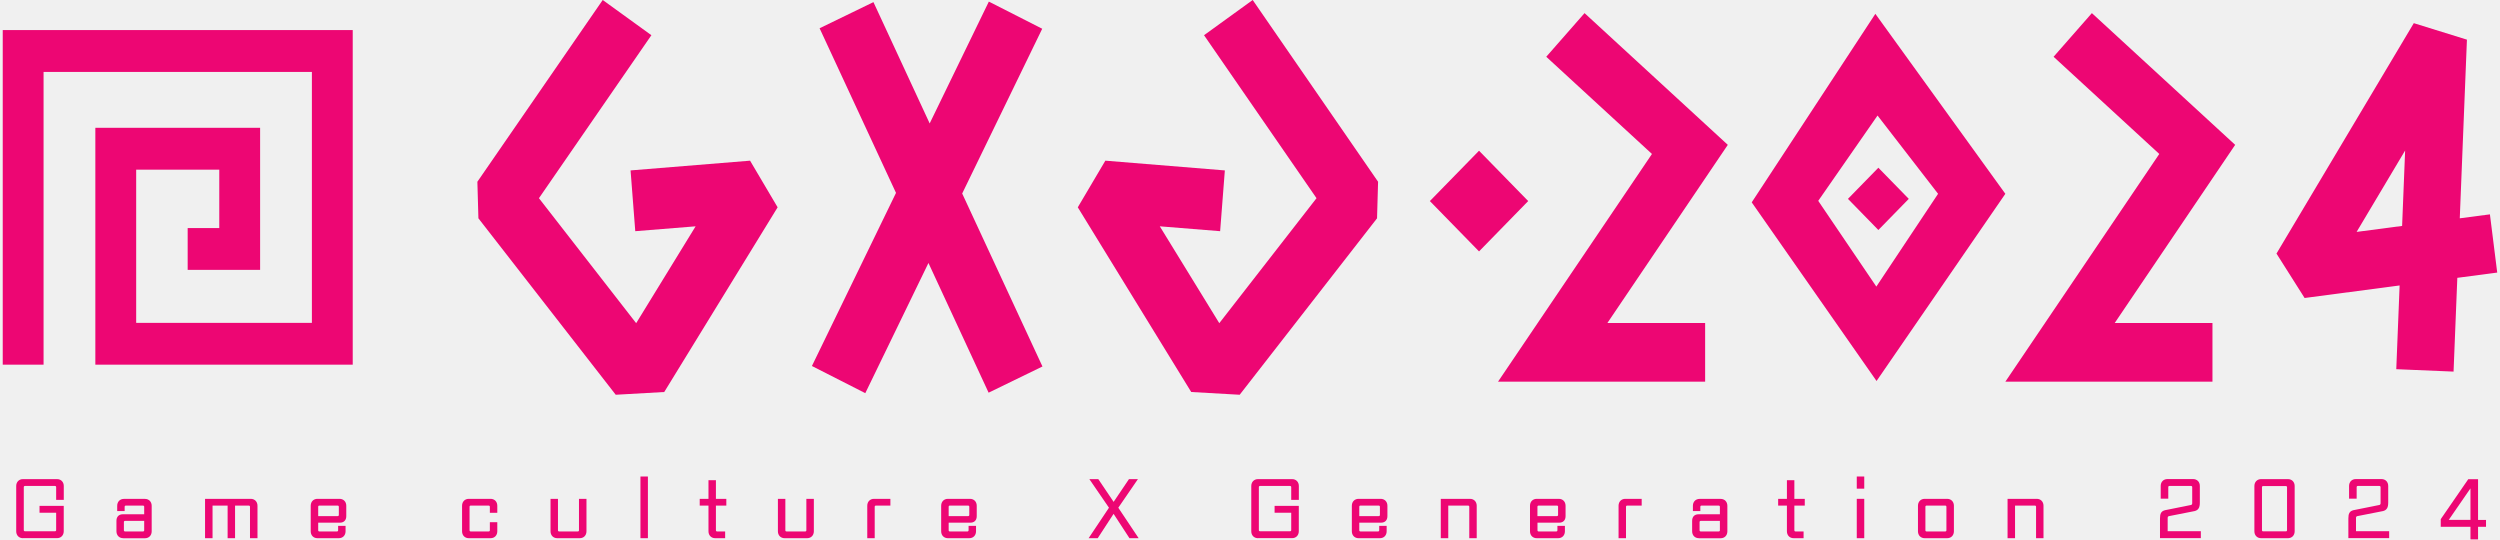
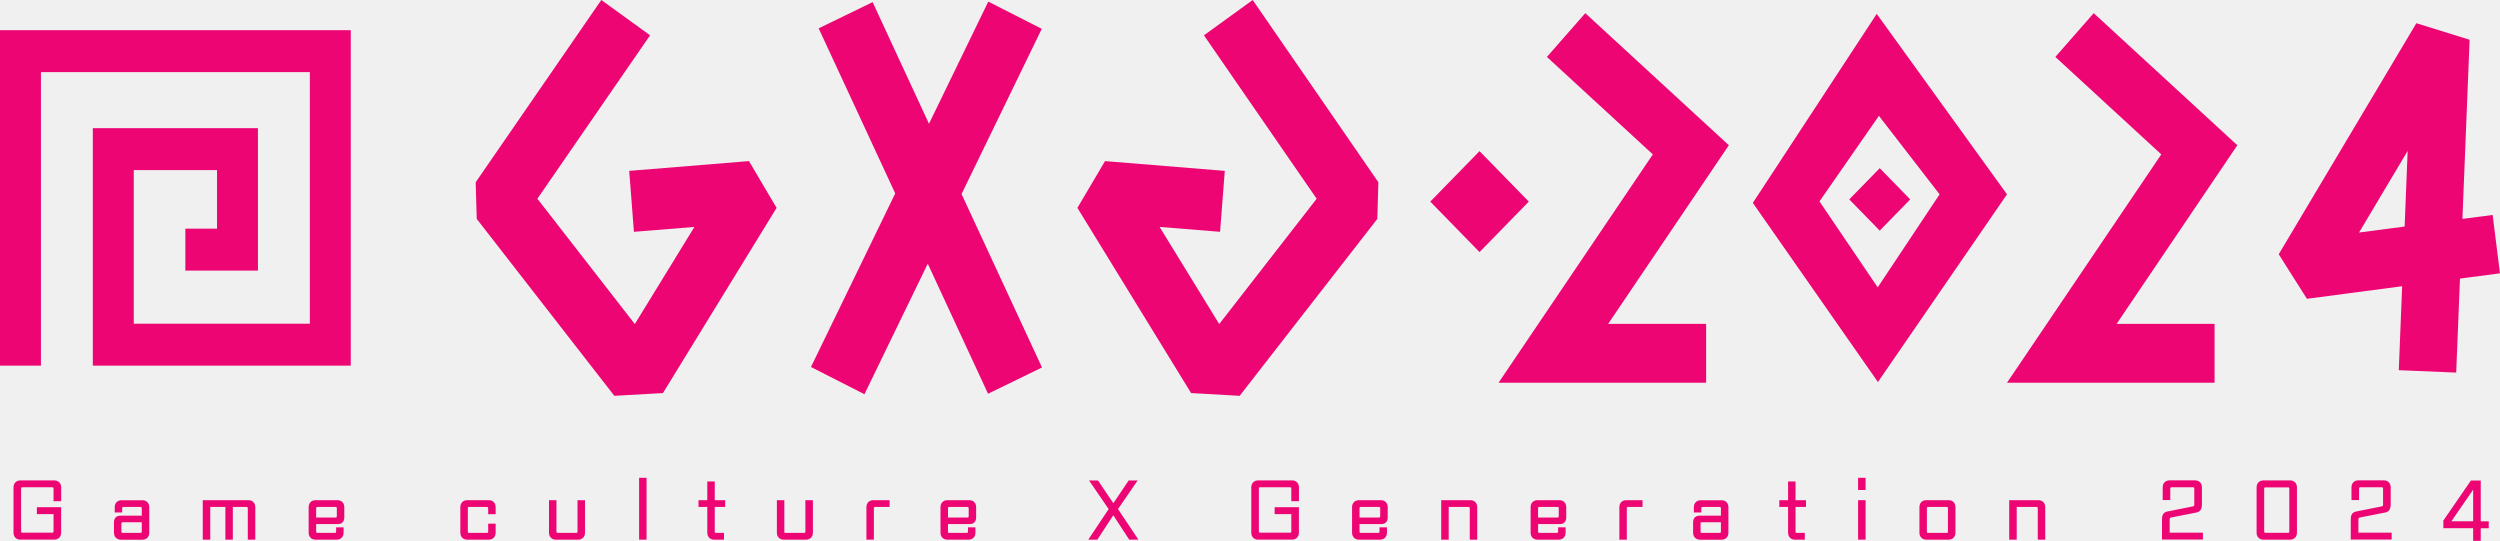
- <svg xmlns="http://www.w3.org/2000/svg" width="343" height="74" viewBox="0 0 343 74" fill="none">
-   <g clip-path="url(#clip0_247_5204)">
-     <path d="M48.394 50.03H13.081V17.537H35.688V37.026H25.748V31.289H30.085V23.275H18.684V44.293H42.791V9.867H5.978V50.03H0.375V4.129H48.394V50.03Z" fill="#ED0673" />
-     <path d="M86.513 23.381L87.159 31.719L95.438 31.051L87.282 44.339L73.943 27.192L89.37 4.831L82.693 0L65.496 24.936L65.638 29.952L84.477 54.16L91.134 53.783L106.69 28.443L102.909 22.044L86.513 23.381Z" fill="#ED0673" />
-     <path d="M165.193 4.831L180.626 27.192L167.287 44.339L159.124 31.051L167.403 31.719L168.049 23.381L151.653 22.044L147.872 28.443L163.435 53.783L170.085 54.16L188.931 29.952L189.073 24.936L171.869 0L165.193 4.831Z" fill="#ED0673" />
-     <path d="M142.992 3.944L135.67 0.219L127.552 16.935L119.836 0.291L112.448 3.878L122.931 26.465L111.395 50.216L118.718 53.942L127.384 36.08L135.637 53.876L143.025 50.282L132.012 26.551L142.992 3.944Z" fill="#ED0673" />
-     <path d="M217.4 1.8L212.146 7.789L226.649 21.124L205.528 52.367H233.945V44.313H220.535L237.054 19.873L217.4 1.8Z" fill="#ED0673" />
-     <path d="M287.005 1.8L281.751 7.789L296.254 21.124L275.133 52.367H303.55V44.313H290.14L306.665 19.873L287.005 1.8Z" fill="#ED0673" />
-     <path d="M257.711 23.012L253.539 27.284L257.711 31.556L261.883 27.284L257.711 23.012Z" fill="#ED0673" />
-     <path d="M257.302 1.893L240.336 27.762L257.463 52.274L275.133 26.59L257.295 1.893H257.302ZM257.431 39.316L249.462 27.557L257.599 15.85L265.904 26.59L257.431 39.323V39.316Z" fill="#ED0673" />
-     <path d="M202.923 20.679L196.178 27.586L202.923 34.493L209.668 27.586L202.923 20.679Z" fill="#ED0673" />
-     <path d="M341.623 29.409L337.481 29.952L338.463 5.44L331.173 3.177L312.333 34.79L316.192 40.885L329.228 39.164L328.769 50.653L336.628 50.983L337.145 38.118L342.619 37.397L341.617 29.409H341.623ZM329.564 30.998L323.327 31.818L329.984 20.648L329.57 30.991L329.564 30.998Z" fill="#ED0673" />
-     <path d="M3.148 73.841C2.605 73.841 2.224 73.451 2.224 72.895V66.681C2.224 66.125 2.605 65.735 3.148 65.735H7.827C8.37 65.735 8.751 66.125 8.751 66.681V68.58H7.704V66.84C7.704 66.74 7.646 66.674 7.543 66.674H3.426C3.329 66.674 3.264 66.734 3.264 66.84V72.723C3.264 72.829 3.322 72.888 3.426 72.888H7.543C7.646 72.888 7.704 72.829 7.704 72.723V70.347H5.423V69.401H8.745V72.888C8.745 73.444 8.363 73.835 7.821 73.835H3.141L3.148 73.841Z" fill="#ED0673" />
-     <path d="M16.901 73.841C16.358 73.841 15.977 73.451 15.977 72.895V71.452C15.977 70.896 16.306 70.559 16.849 70.559H19.783V69.533C19.783 69.434 19.725 69.368 19.622 69.368H17.263C17.159 69.368 17.101 69.427 17.101 69.533V70.122H16.08V69.394C16.08 68.838 16.461 68.448 17.004 68.448H19.887C20.43 68.448 20.811 68.838 20.811 69.394V72.901C20.811 73.457 20.43 73.848 19.887 73.848H16.907L16.901 73.841ZM19.783 71.466H17.159C17.056 71.466 16.998 71.525 16.998 71.631V72.749C16.998 72.855 17.056 72.915 17.159 72.915H19.622C19.725 72.915 19.783 72.855 19.783 72.749V71.466Z" fill="#ED0673" />
-     <path d="M34.299 73.841V69.533C34.299 69.434 34.241 69.367 34.137 69.367H32.25V73.841H31.229V69.367H29.161V73.841H28.133V68.441H34.402C34.945 68.441 35.327 68.831 35.327 69.387V73.841H34.305H34.299Z" fill="#ED0673" />
-     <path d="M43.554 73.841C43.011 73.841 42.63 73.451 42.63 72.895V69.387C42.63 68.831 43.011 68.441 43.554 68.441H46.585C47.128 68.441 47.509 68.831 47.509 69.387V70.817C47.509 71.373 47.18 71.71 46.637 71.71H43.657V72.749C43.657 72.855 43.716 72.915 43.819 72.915H46.23C46.333 72.915 46.391 72.855 46.391 72.749V72.153H47.412V72.895C47.412 73.451 47.031 73.841 46.488 73.841H43.554ZM46.488 69.533C46.488 69.434 46.43 69.367 46.327 69.367H43.819C43.716 69.367 43.657 69.427 43.657 69.533V70.81H46.327C46.43 70.81 46.488 70.751 46.488 70.645V69.533Z" fill="#ED0673" />
-     <path d="M64.319 73.841C63.776 73.841 63.395 73.451 63.395 72.895V69.387C63.395 68.831 63.776 68.441 64.319 68.441H67.305C67.848 68.441 68.229 68.831 68.229 69.387V70.353H67.208V69.533C67.208 69.434 67.15 69.367 67.047 69.367H64.584C64.481 69.367 64.423 69.427 64.423 69.533V72.749C64.423 72.855 64.481 72.915 64.584 72.915H67.047C67.15 72.915 67.208 72.855 67.208 72.749V71.65H68.229V72.895C68.229 73.451 67.848 73.841 67.305 73.841H64.319Z" fill="#ED0673" />
-     <path d="M76.457 73.841C75.914 73.841 75.533 73.451 75.533 72.895V68.441H76.554V72.749C76.554 72.855 76.612 72.915 76.715 72.915H79.275C79.378 72.915 79.436 72.855 79.436 72.749V68.441H80.464V72.895C80.464 73.451 80.083 73.841 79.54 73.841H76.457Z" fill="#ED0673" />
-     <path d="M87.87 73.841V65.377H88.891V73.841H87.87Z" fill="#ED0673" />
-     <path d="M98.127 73.841C97.584 73.841 97.203 73.451 97.203 72.895V69.368H96.001V68.441H97.203V65.88H98.224V68.441H99.652V69.368H98.224V72.749C98.224 72.855 98.282 72.915 98.385 72.915H99.49V73.841H98.127Z" fill="#ED0673" />
-     <path d="M107.653 73.841C107.11 73.841 106.729 73.451 106.729 72.895V68.441H107.75V72.749C107.75 72.855 107.808 72.915 107.911 72.915H110.471C110.574 72.915 110.632 72.855 110.632 72.749V68.441H111.66V72.895C111.66 73.451 111.278 73.841 110.736 73.841H107.653Z" fill="#ED0673" />
-     <path d="M118.989 73.841V69.387C118.989 68.831 119.37 68.441 119.913 68.441H122.162V69.367H120.171C120.068 69.367 120.01 69.427 120.01 69.533V73.841H118.989Z" fill="#ED0673" />
-     <path d="M130.053 73.841C129.51 73.841 129.129 73.451 129.129 72.895V69.387C129.129 68.831 129.51 68.441 130.053 68.441H133.084C133.627 68.441 134.008 68.831 134.008 69.387V70.817C134.008 71.373 133.679 71.71 133.136 71.71H130.157V72.749C130.157 72.855 130.215 72.915 130.318 72.915H132.729C132.826 72.915 132.89 72.855 132.89 72.749V72.153H133.911V72.895C133.911 73.451 133.53 73.841 132.987 73.841H130.053ZM132.987 69.533C132.987 69.434 132.929 69.367 132.826 69.367H130.318C130.215 69.367 130.157 69.427 130.157 69.533V70.81H132.826C132.929 70.81 132.987 70.751 132.987 70.645V69.533Z" fill="#ED0673" />
-     <path d="M154.962 73.841L152.784 70.499L150.606 73.841H149.358L152.15 69.659L149.462 65.741H150.69L152.79 68.858L154.891 65.741H156.119L153.43 69.659L156.222 73.841H154.975H154.962Z" fill="#ED0673" />
-     <path d="M172.599 73.841C172.056 73.841 171.675 73.451 171.675 72.895V66.681C171.675 66.125 172.056 65.735 172.599 65.735H177.278C177.821 65.735 178.202 66.125 178.202 66.681V68.58H177.155V66.84C177.155 66.74 177.097 66.674 176.994 66.674H172.877C172.774 66.674 172.715 66.734 172.715 66.84V72.723C172.715 72.829 172.774 72.888 172.877 72.888H176.994C177.097 72.888 177.155 72.829 177.155 72.723V70.347H174.874V69.401H178.196V72.888C178.196 73.444 177.815 73.835 177.272 73.835H172.593L172.599 73.841Z" fill="#ED0673" />
-     <path d="M186.397 73.841C185.854 73.841 185.473 73.451 185.473 72.895V69.387C185.473 68.831 185.854 68.441 186.397 68.441H189.428C189.971 68.441 190.353 68.831 190.353 69.387V70.817C190.353 71.373 190.023 71.71 189.48 71.71H186.494V72.749C186.494 72.855 186.552 72.915 186.656 72.915H189.067C189.17 72.915 189.228 72.855 189.228 72.749V72.153H190.249V72.895C190.249 73.451 189.868 73.841 189.325 73.841H186.391H186.397ZM189.325 69.533C189.325 69.434 189.267 69.367 189.163 69.367H186.656C186.552 69.367 186.494 69.427 186.494 69.533V70.81H189.163C189.26 70.81 189.325 70.751 189.325 70.645V69.533Z" fill="#ED0673" />
-     <path d="M201.585 73.841V69.533C201.585 69.434 201.527 69.367 201.423 69.367H198.702V73.841H197.675V68.441H201.682C202.225 68.441 202.606 68.831 202.606 69.387V73.841H201.585Z" fill="#ED0673" />
-     <path d="M210.84 73.841C210.297 73.841 209.916 73.451 209.916 72.895V69.387C209.916 68.831 210.297 68.441 210.84 68.441H213.871C214.414 68.441 214.795 68.831 214.795 69.387V70.817C214.795 71.373 214.465 71.71 213.923 71.71H210.943V72.749C210.943 72.855 211.001 72.915 211.105 72.915H213.515C213.619 72.915 213.677 72.855 213.677 72.749V72.153H214.705V72.895C214.705 73.451 214.323 73.841 213.78 73.841H210.846H210.84ZM213.774 69.533C213.774 69.434 213.716 69.367 213.612 69.367H211.098C210.995 69.367 210.937 69.427 210.937 69.533V70.81H213.606C213.703 70.81 213.767 70.751 213.767 70.645V69.533H213.774Z" fill="#ED0673" />
-     <path d="M222.066 73.841V69.387C222.066 68.831 222.447 68.441 222.99 68.441H225.239V69.367H223.249C223.152 69.367 223.087 69.427 223.087 69.533V73.841H222.066Z" fill="#ED0673" />
-     <path d="M233.085 73.841C232.542 73.841 232.161 73.451 232.161 72.895V71.452C232.161 70.896 232.491 70.559 233.034 70.559H235.968V69.533C235.968 69.434 235.91 69.368 235.806 69.368H233.447C233.35 69.368 233.286 69.427 233.286 69.533V70.122H232.265V69.394C232.265 68.838 232.646 68.448 233.189 68.448H236.071C236.614 68.448 236.995 68.838 236.995 69.394V72.901C236.995 73.457 236.614 73.848 236.071 73.848H233.092L233.085 73.841ZM235.968 71.466H233.344C233.24 71.466 233.182 71.525 233.182 71.631V72.749C233.182 72.855 233.24 72.915 233.344 72.915H235.806C235.91 72.915 235.968 72.855 235.968 72.749V71.466Z" fill="#ED0673" />
-     <path d="M246.089 73.841C245.546 73.841 245.165 73.451 245.165 72.895V69.368H243.962V68.441H245.165V65.88H246.186V68.441H247.614V69.368H246.186V72.749C246.186 72.855 246.244 72.915 246.347 72.915H247.452V73.841H246.089Z" fill="#ED0673" />
-     <path d="M254.749 67.045V65.377H255.776V67.045H254.749ZM254.749 73.841V68.441H255.776V73.841H254.749Z" fill="#ED0673" />
-     <path d="M264.069 73.841C263.526 73.841 263.145 73.451 263.145 72.895V69.387C263.145 68.831 263.526 68.441 264.069 68.441H267.152C267.694 68.441 268.076 68.831 268.076 69.387V72.895C268.076 73.451 267.694 73.841 267.152 73.841H264.069ZM267.048 69.533C267.048 69.434 266.99 69.367 266.887 69.367H264.327C264.224 69.367 264.166 69.427 264.166 69.533V72.749C264.166 72.855 264.224 72.915 264.327 72.915H266.887C266.984 72.915 267.048 72.855 267.048 72.749V69.533Z" fill="#ED0673" />
-     <path d="M279.347 73.841V69.533C279.347 69.434 279.288 69.367 279.185 69.367H276.464V73.841H275.437V68.441H279.444C279.986 68.441 280.368 68.831 280.368 69.387V73.841H279.347Z" fill="#ED0673" />
-     <path d="M296.351 73.841V71.135C296.351 70.479 296.499 70.148 297.023 70.003L300.61 69.281C300.732 69.248 300.771 69.156 300.771 69.023V66.84C300.771 66.74 300.713 66.674 300.61 66.674H297.65C297.546 66.674 297.488 66.734 297.488 66.84V68.421H296.448V66.674C296.448 66.118 296.829 65.728 297.372 65.728H300.894C301.437 65.728 301.818 66.118 301.818 66.674V68.964C301.818 69.619 301.637 69.97 301.127 70.115L297.566 70.817C297.456 70.85 297.404 70.929 297.404 71.062V72.882H301.954V73.828H296.364L296.351 73.841Z" fill="#ED0673" />
-     <path d="M310.226 73.841C309.684 73.841 309.302 73.451 309.302 72.895V66.681C309.302 66.125 309.684 65.735 310.226 65.735H313.904C314.447 65.735 314.828 66.125 314.828 66.681V72.895C314.828 73.451 314.447 73.841 313.904 73.841H310.226ZM313.781 66.853C313.781 66.754 313.723 66.688 313.619 66.688H310.504C310.401 66.688 310.343 66.747 310.343 66.853V72.736C310.343 72.842 310.401 72.902 310.504 72.902H313.619C313.723 72.902 313.781 72.842 313.781 72.736V66.853Z" fill="#ED0673" />
-     <path d="M322.196 73.841V71.135C322.196 70.479 322.344 70.148 322.868 70.003L326.455 69.281C326.578 69.248 326.616 69.156 326.616 69.023V66.84C326.616 66.74 326.558 66.674 326.455 66.674H323.495C323.391 66.674 323.333 66.734 323.333 66.84V68.421H322.293V66.674C322.293 66.118 322.674 65.728 323.217 65.728H326.739C327.282 65.728 327.663 66.118 327.663 66.674V68.964C327.663 69.619 327.482 69.97 326.972 70.115L323.404 70.817C323.294 70.85 323.243 70.929 323.243 71.062V72.882H327.793V73.828H322.202L322.196 73.841Z" fill="#ED0673" />
-     <path d="M338.948 74V72.273H334.87V71.227L338.644 65.748H339.989V71.333H341.081V72.28H339.989V74.007H338.942L338.948 74ZM338.948 67.005L335.969 71.327H338.948V67.005Z" fill="#ED0673" />
+ <svg xmlns="http://www.w3.org/2000/svg" width="490" height="106" viewBox="0 0 490 106" fill="none">
+   <g clip-path="url(#clip0_434_4602)">
+     <path d="M68.749 71.665H18.191V25.121H50.558V53.038H36.327V44.819H42.536V33.339H26.214V63.446H60.727V14.134H8.022V71.665H0V5.915H68.749V71.665Z" fill="#ED0673" />
+     <path d="M123.324 33.491L124.249 45.435L136.102 44.478L124.425 63.513L105.327 38.951L127.414 6.92L117.856 0L93.233 35.719L93.437 42.904L120.409 77.58L129.94 77.04L152.212 40.743L146.799 31.576L123.324 33.491Z" fill="#ED0673" />
+     <path d="M235.97 6.92L258.066 38.951L238.968 63.513L227.281 44.478L239.134 45.435L240.06 33.491L216.585 31.576L211.172 40.743L233.453 77.04L242.974 77.58L269.956 42.904L270.16 35.719L245.528 0L235.97 6.92Z" fill="#ED0673" />
+     <path d="M204.186 5.65L193.702 0.313L182.081 24.258L171.033 0.417L160.456 5.555L175.465 37.909L158.948 71.931L169.432 77.268L181.84 51.682L193.656 77.173L204.232 72.025L188.465 38.032L204.186 5.65Z" fill="#ED0673" />
+     <path d="M310.715 2.579L303.193 11.158L323.956 30.259L293.718 75.012H334.403V63.475H315.203L338.854 28.467L310.715 2.579Z" fill="#ED0673" />
+     <path d="M410.369 2.579L402.847 11.158L423.61 30.259L393.372 75.012H434.057V63.475H414.857L438.517 28.467L410.369 2.579Z" fill="#ED0673" />
+     <path d="M368.428 32.962L362.455 39.082L368.428 45.202L374.402 39.082L368.428 32.962Z" fill="#ED0673" />
+     <path d="M367.842 2.711L343.553 39.767L368.074 74.879L393.371 38.089L367.833 2.711H367.842ZM368.027 56.318L356.618 39.473L368.268 22.704L380.158 38.089L368.027 56.328V56.318Z" fill="#ED0673" />
+     <path d="M289.988 29.622L280.331 39.515L289.988 49.409L299.646 39.515L289.988 29.622Z" fill="#ED0673" />
+     <path d="M488.566 42.127L482.635 42.904L484.042 7.792L473.604 4.55L446.632 49.834L452.156 58.564L470.819 56.1L470.162 72.556L481.414 73.03L482.154 54.602L489.991 53.569L488.557 42.127H488.566ZM471.3 44.402L462.371 45.577L471.902 29.576L471.309 44.392L471.3 44.402Z" fill="#ED0673" />
+     <path d="M3.97 105.773C3.192 105.773 2.646 105.213 2.646 104.417V95.516C2.646 94.72 3.192 94.16 3.97 94.16H10.669C11.446 94.16 11.992 94.72 11.992 95.516V98.237H10.493V95.743C10.493 95.601 10.41 95.506 10.262 95.506H4.368C4.229 95.506 4.136 95.592 4.136 95.743V104.171C4.136 104.322 4.219 104.408 4.368 104.408H10.262C10.41 104.408 10.493 104.322 10.493 104.171V100.768H7.227V99.412H11.983V104.408C11.983 105.204 11.437 105.763 10.66 105.763H3.96L3.97 105.773Z" fill="#ED0673" />
+     <path d="M23.66 105.773C22.883 105.773 22.337 105.213 22.337 104.417V102.351C22.337 101.554 22.809 101.071 23.586 101.071H27.787V99.602C27.787 99.459 27.704 99.365 27.556 99.365H24.178C24.03 99.365 23.947 99.45 23.947 99.602V100.445H22.485V99.402C22.485 98.606 23.031 98.047 23.808 98.047H27.935C28.712 98.047 29.258 98.606 29.258 99.402V104.427C29.258 105.223 28.712 105.782 27.935 105.782H23.669L23.66 105.773ZM27.787 102.369H24.03C23.882 102.369 23.799 102.455 23.799 102.606V104.209C23.799 104.36 23.882 104.445 24.03 104.445H27.556C27.704 104.445 27.787 104.36 27.787 104.209V102.369Z" fill="#ED0673" />
+     <path d="M48.569 105.772V99.601C48.569 99.459 48.486 99.364 48.338 99.364H45.636V105.772H44.174V99.364H41.213V105.772H39.742V98.037H48.717C49.494 98.037 50.04 98.596 50.04 99.393V105.772H48.578H48.569Z" fill="#ED0673" />
+     <path d="M61.819 105.772C61.042 105.772 60.496 105.213 60.496 104.417V99.393C60.496 98.596 61.042 98.037 61.819 98.037H66.159C66.936 98.037 67.482 98.596 67.482 99.393V101.44C67.482 102.237 67.01 102.72 66.233 102.72H61.967V104.208C61.967 104.36 62.051 104.445 62.199 104.445H65.65C65.798 104.445 65.881 104.36 65.881 104.208V103.355H67.343V104.417C67.343 105.213 66.797 105.772 66.02 105.772H61.819ZM66.02 99.601C66.02 99.459 65.937 99.364 65.789 99.364H62.199C62.051 99.364 61.967 99.45 61.967 99.601V101.431H65.789C65.937 101.431 66.02 101.345 66.02 101.194V99.601Z" fill="#ED0673" />
+     <path d="M91.549 105.772C90.772 105.772 90.226 105.213 90.226 104.417V99.393C90.226 98.596 90.772 98.037 91.549 98.037H95.824C96.601 98.037 97.147 98.596 97.147 99.393V100.777H95.685V99.601C95.685 99.459 95.602 99.364 95.454 99.364H91.929C91.781 99.364 91.697 99.45 91.697 99.601V104.208C91.697 104.36 91.781 104.445 91.929 104.445H95.454C95.602 104.445 95.685 104.36 95.685 104.208V102.635H97.147V104.417C97.147 105.213 96.601 105.772 95.824 105.772H91.549Z" fill="#ED0673" />
+     <path d="M108.926 105.772C108.149 105.772 107.603 105.213 107.603 104.417V98.037H109.065V104.208C109.065 104.36 109.148 104.445 109.296 104.445H112.96C113.109 104.445 113.192 104.36 113.192 104.208V98.037H114.663V104.417C114.663 105.213 114.117 105.772 113.34 105.772H108.926Z" fill="#ED0673" />
+     <path d="M125.267 105.773V93.648H126.729V105.773H125.267Z" fill="#ED0673" />
+     <path d="M139.951 105.773C139.174 105.773 138.628 105.213 138.628 104.417V99.365H136.907V98.037H138.628V94.369H140.09V98.037H142.135V99.365H140.09V104.209C140.09 104.36 140.174 104.446 140.322 104.446H141.904V105.773H139.951Z" fill="#ED0673" />
+     <path d="M153.59 105.772C152.813 105.772 152.267 105.213 152.267 104.417V98.037H153.729V104.208C153.729 104.36 153.812 104.445 153.96 104.445H157.624C157.772 104.445 157.855 104.36 157.855 104.208V98.037H159.327V104.417C159.327 105.213 158.781 105.772 158.003 105.772H153.59Z" fill="#ED0673" />
+     <path d="M169.819 105.772V99.393C169.819 98.596 170.365 98.037 171.143 98.037H174.363V99.364H171.513C171.365 99.364 171.281 99.45 171.281 99.601V105.772H169.819Z" fill="#ED0673" />
+     <path d="M185.661 105.772C184.883 105.772 184.337 105.213 184.337 104.417V99.393C184.337 98.596 184.883 98.037 185.661 98.037H190C190.777 98.037 191.323 98.596 191.323 99.393V101.44C191.323 102.237 190.851 102.72 190.074 102.72H185.809V104.208C185.809 104.36 185.892 104.445 186.04 104.445H189.491C189.63 104.445 189.723 104.36 189.723 104.208V103.355H191.185V104.417C191.185 105.213 190.639 105.772 189.861 105.772H185.661ZM189.861 99.601C189.861 99.459 189.778 99.364 189.63 99.364H186.04C185.892 99.364 185.809 99.45 185.809 99.601V101.431H189.63C189.778 101.431 189.861 101.345 189.861 101.194V99.601Z" fill="#ED0673" />
+     <path d="M221.322 105.773L218.203 100.985L215.085 105.773H213.299L217.297 99.781L213.447 94.17H215.205L218.213 98.635L221.22 94.17H222.978L219.129 99.781L223.126 105.773H221.34H221.322Z" fill="#ED0673" />
+     <path d="M246.573 105.773C245.796 105.773 245.25 105.213 245.25 104.417V95.516C245.25 94.72 245.796 94.16 246.573 94.16H253.272C254.05 94.16 254.596 94.72 254.596 95.516V98.237H253.097V95.743C253.097 95.601 253.013 95.506 252.865 95.506H246.971C246.823 95.506 246.74 95.592 246.74 95.743V104.171C246.74 104.322 246.823 104.408 246.971 104.408H252.865C253.013 104.408 253.097 104.322 253.097 104.171V100.768H249.83V99.412H254.586V104.408C254.586 105.204 254.04 105.763 253.263 105.763H246.564L246.573 105.773Z" fill="#ED0673" />
+     <path d="M266.328 105.772C265.551 105.772 265.005 105.213 265.005 104.417V99.393C265.005 98.596 265.551 98.037 266.328 98.037H270.668C271.445 98.037 271.991 98.596 271.991 99.393V101.44C271.991 102.237 271.519 102.72 270.742 102.72H266.467V104.208C266.467 104.36 266.55 104.445 266.698 104.445H270.15C270.298 104.445 270.381 104.36 270.381 104.208V103.355H271.843V104.417C271.843 105.213 271.297 105.772 270.52 105.772H266.319H266.328ZM270.52 99.601C270.52 99.459 270.436 99.364 270.288 99.364H266.698C266.55 99.364 266.467 99.45 266.467 99.601V101.431H270.288C270.427 101.431 270.52 101.345 270.52 101.194V99.601Z" fill="#ED0673" />
+     <path d="M288.073 105.772V99.601C288.073 99.459 287.989 99.364 287.841 99.364H283.946V105.772H282.475V98.037H288.211C288.989 98.037 289.535 98.596 289.535 99.393V105.772H288.073Z" fill="#ED0673" />
+     <path d="M301.323 105.772C300.545 105.772 300 105.213 300 104.417V99.393C300 98.596 300.545 98.037 301.323 98.037H305.662C306.44 98.037 306.985 98.596 306.985 99.393V101.44C306.985 102.237 306.514 102.72 305.736 102.72H301.471V104.208C301.471 104.36 301.554 104.445 301.702 104.445H305.153C305.301 104.445 305.385 104.36 305.385 104.208V103.355H306.856V104.417C306.856 105.213 306.31 105.772 305.533 105.772H301.332H301.323ZM305.524 99.601C305.524 99.459 305.44 99.364 305.292 99.364H301.693C301.545 99.364 301.461 99.45 301.461 99.601V101.431H305.283C305.422 101.431 305.514 101.345 305.514 101.194V99.601H305.524Z" fill="#ED0673" />
+     <path d="M317.395 105.772V99.393C317.395 98.596 317.941 98.037 318.718 98.037H321.938V99.364H319.088C318.95 99.364 318.857 99.45 318.857 99.601V105.772H317.395Z" fill="#ED0673" />
+     <path d="M333.172 105.773C332.395 105.773 331.849 105.213 331.849 104.417V102.351C331.849 101.554 332.321 101.071 333.098 101.071H337.299V99.602C337.299 99.459 337.215 99.365 337.067 99.365H333.69C333.551 99.365 333.459 99.45 333.459 99.602V100.445H331.997V99.402C331.997 98.606 332.543 98.047 333.32 98.047H337.447C338.224 98.047 338.77 98.606 338.77 99.402V104.427C338.77 105.223 338.224 105.782 337.447 105.782H333.181L333.172 105.773ZM337.299 102.369H333.542C333.394 102.369 333.311 102.455 333.311 102.606V104.209C333.311 104.36 333.394 104.445 333.542 104.445H337.067C337.215 104.445 337.299 104.36 337.299 104.209V102.369Z" fill="#ED0673" />
+     <path d="M351.788 105.773C351.011 105.773 350.465 105.213 350.465 104.417V99.365H348.744V98.037H350.465V94.369H351.927V98.037H353.972V99.365H351.927V104.209C351.927 104.36 352.01 104.446 352.158 104.446H353.741V105.773H351.788Z" fill="#ED0673" />
+     <path d="M364.187 96.037V93.648H365.658V96.037H364.187ZM364.187 105.773V98.037H365.658V105.773H364.187Z" fill="#ED0673" />
+     <path d="M377.531 105.772C376.753 105.772 376.208 105.213 376.208 104.417V99.393C376.208 98.596 376.753 98.037 377.531 98.037H381.944C382.722 98.037 383.268 98.596 383.268 99.393V104.417C383.268 105.213 382.722 105.772 381.944 105.772H377.531ZM381.796 99.601C381.796 99.459 381.713 99.364 381.565 99.364H377.901C377.753 99.364 377.67 99.45 377.67 99.601V104.208C377.67 104.36 377.753 104.445 377.901 104.445H381.565C381.704 104.445 381.796 104.36 381.796 104.208V99.601Z" fill="#ED0673" />
+     <path d="M399.404 105.772V99.601C399.404 99.459 399.321 99.364 399.173 99.364H395.277V105.772H393.806V98.037H399.543C400.32 98.037 400.866 98.596 400.866 99.393V105.772H399.404Z" fill="#ED0673" />
+     <path d="M423.749 105.773V101.895C423.749 100.957 423.961 100.483 424.711 100.274L429.846 99.241C430.022 99.194 430.078 99.061 430.078 98.871V95.743C430.078 95.601 429.994 95.506 429.846 95.506H425.608C425.46 95.506 425.377 95.591 425.377 95.743V98.009H423.887V95.506C423.887 94.71 424.433 94.151 425.211 94.151H430.253C431.031 94.151 431.577 94.71 431.577 95.506V98.786C431.577 99.725 431.317 100.227 430.586 100.436L425.488 101.44C425.331 101.488 425.257 101.602 425.257 101.791V104.398H431.771V105.754H423.767L423.749 105.773Z" fill="#ED0673" />
+     <path d="M443.615 105.773C442.837 105.773 442.292 105.213 442.292 104.417V95.516C442.292 94.72 442.837 94.16 443.615 94.16H448.88C449.657 94.16 450.203 94.72 450.203 95.516V104.417C450.203 105.213 449.657 105.773 448.88 105.773H443.615ZM448.704 95.762C448.704 95.62 448.621 95.525 448.472 95.525H444.013C443.864 95.525 443.781 95.611 443.781 95.762V104.19C443.781 104.341 443.864 104.427 444.013 104.427H448.472C448.621 104.427 448.704 104.341 448.704 104.19V95.762Z" fill="#ED0673" />
+     <path d="M460.751 105.773V101.895C460.751 100.957 460.964 100.483 461.713 100.274L466.849 99.241C467.024 99.194 467.08 99.061 467.08 98.871V95.743C467.08 95.601 466.997 95.506 466.849 95.506H462.611C462.463 95.506 462.379 95.591 462.379 95.743V98.009H460.89V95.506C460.89 94.71 461.436 94.151 462.213 94.151H467.256C468.033 94.151 468.579 94.71 468.579 95.506V98.786C468.579 99.725 468.32 100.227 467.589 100.436L462.481 101.44C462.324 101.488 462.25 101.602 462.25 101.791V104.398H468.764V105.754H460.76L460.751 105.773Z" fill="#ED0673" />
+     <path d="M484.736 106V103.526H478.897V102.028L484.301 94.179H486.225V102.18H487.789V103.536H486.225V106.01H484.726L484.736 106ZM484.736 95.98L480.47 102.171H484.736V95.98Z" fill="#ED0673" />
  </g>
  <defs>
-     <clipPath id="clip0_247_5204">
-       <rect width="342.25" height="74" fill="white" transform="translate(0.375)" />
+     <clipPath id="clip0_434_4602">
+       <rect width="490" height="106" fill="white" />
    </clipPath>
  </defs>
</svg>
